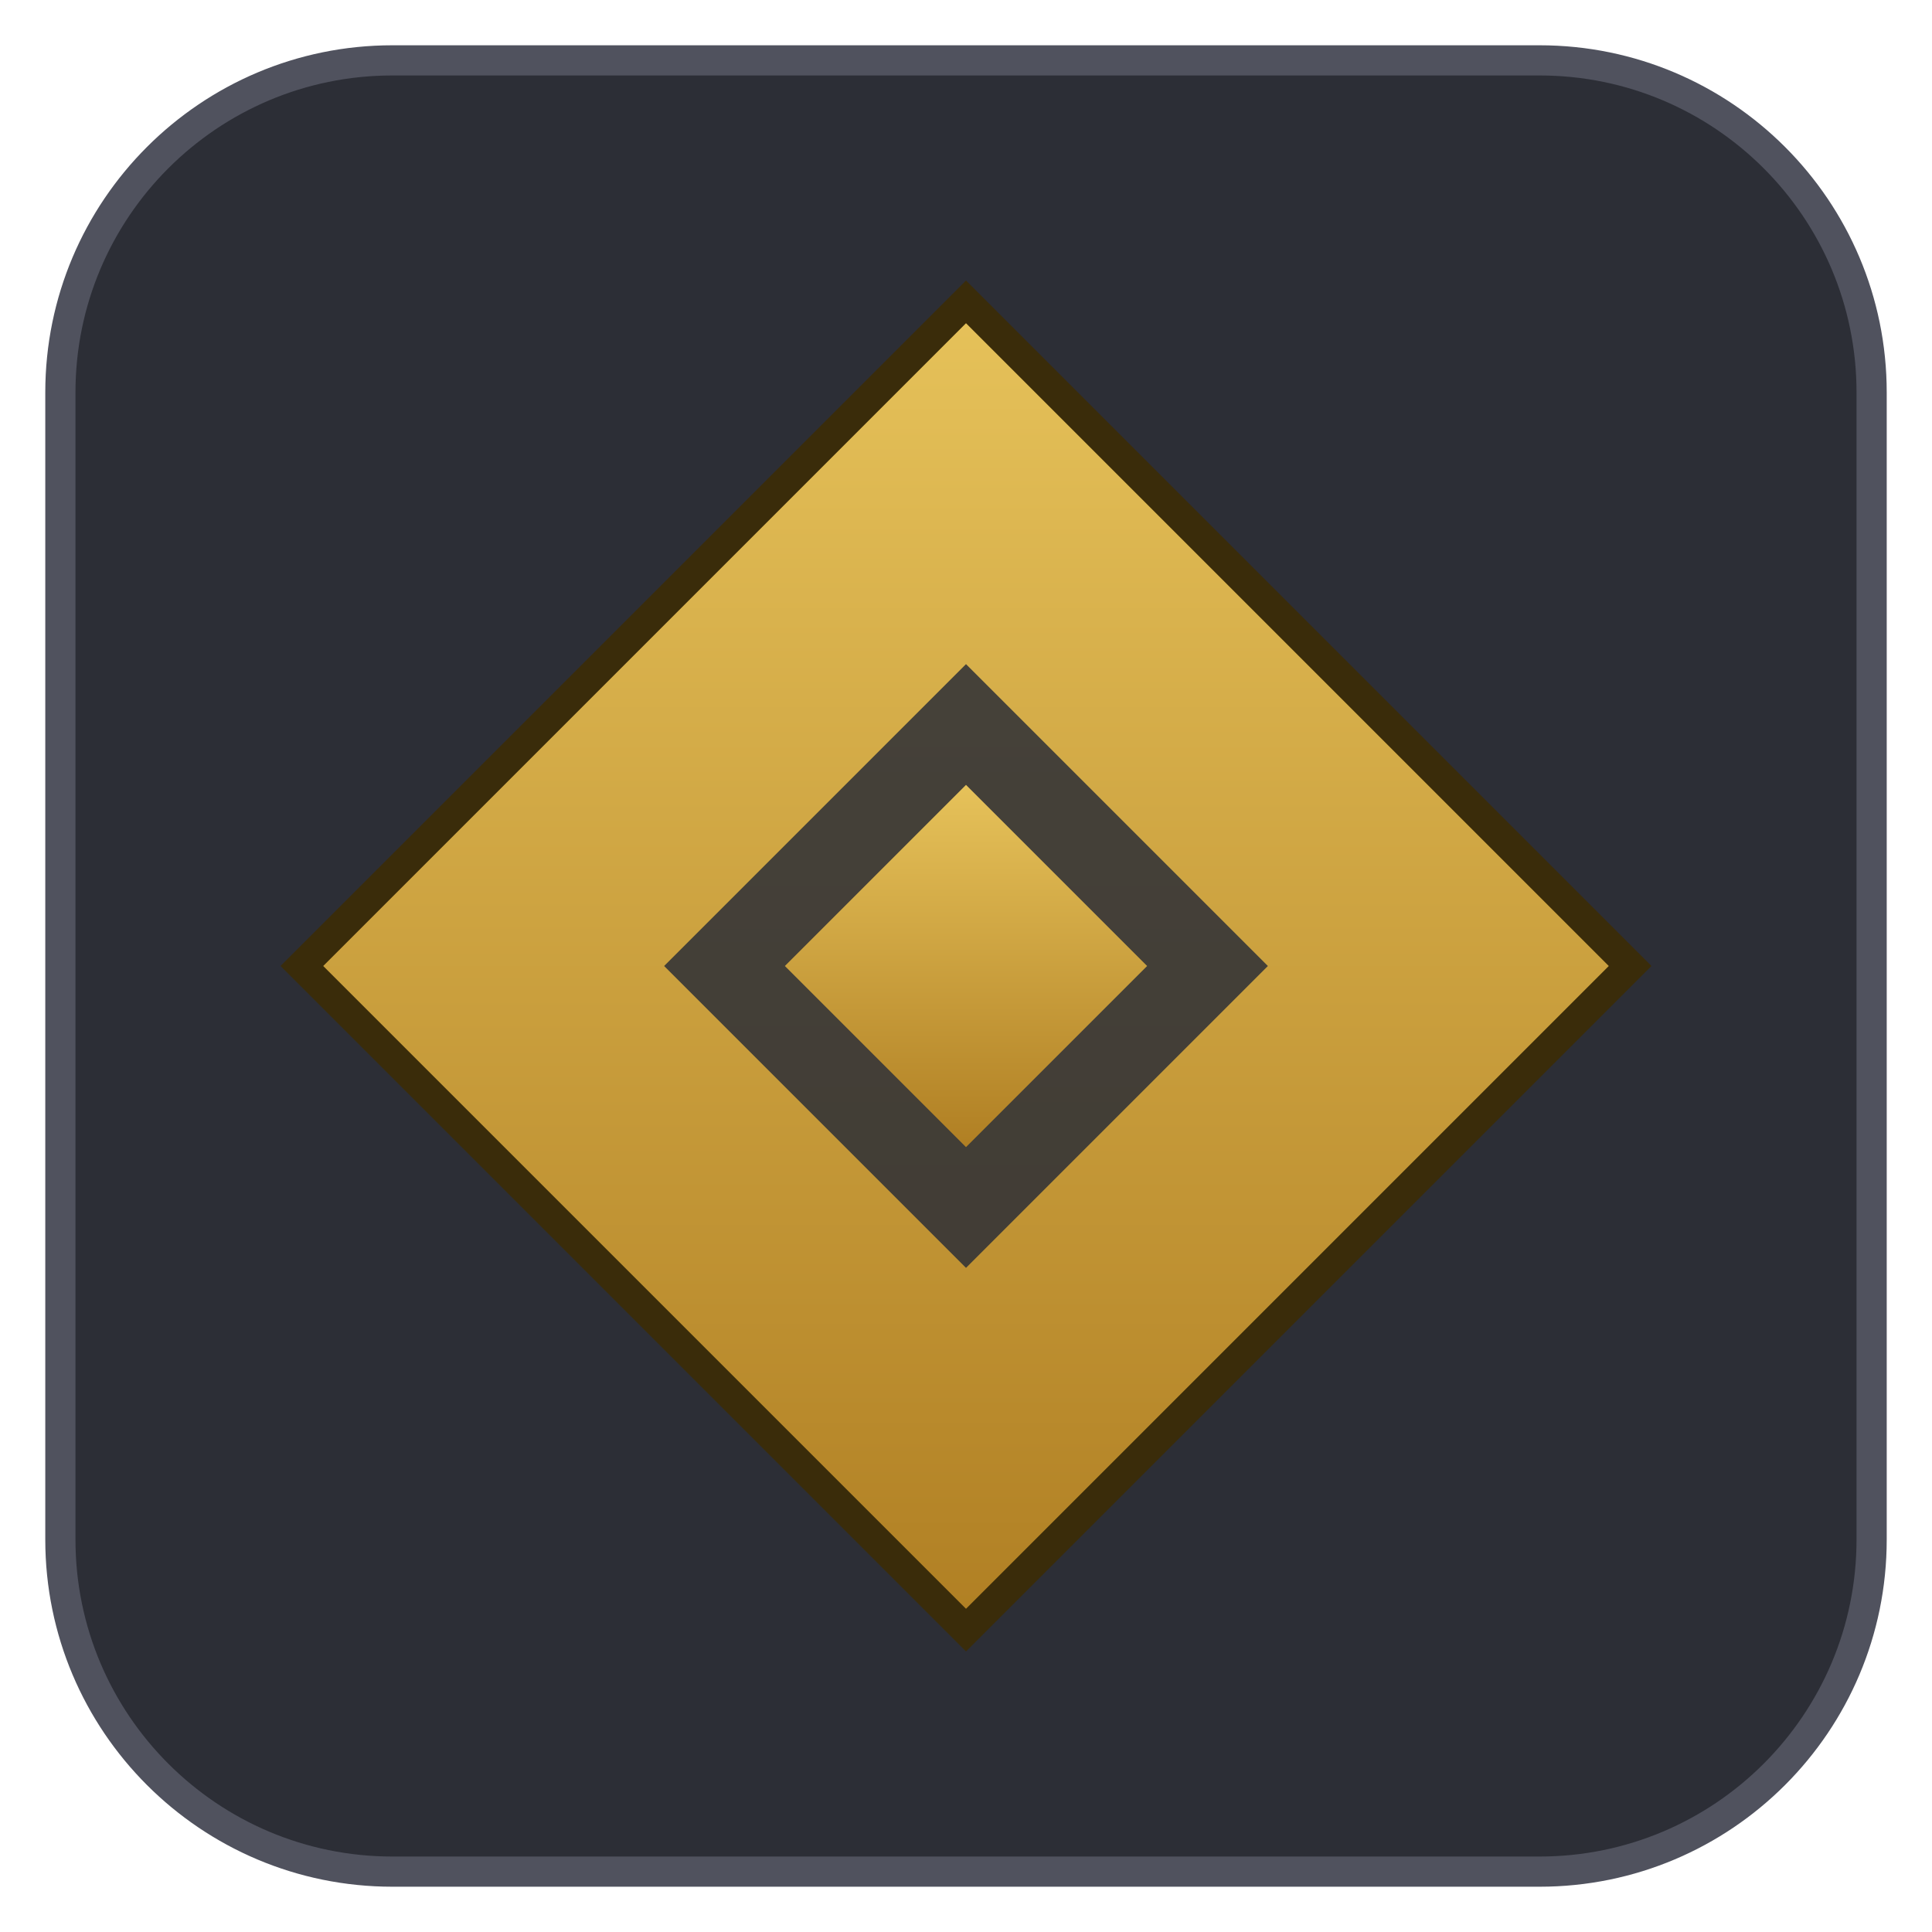
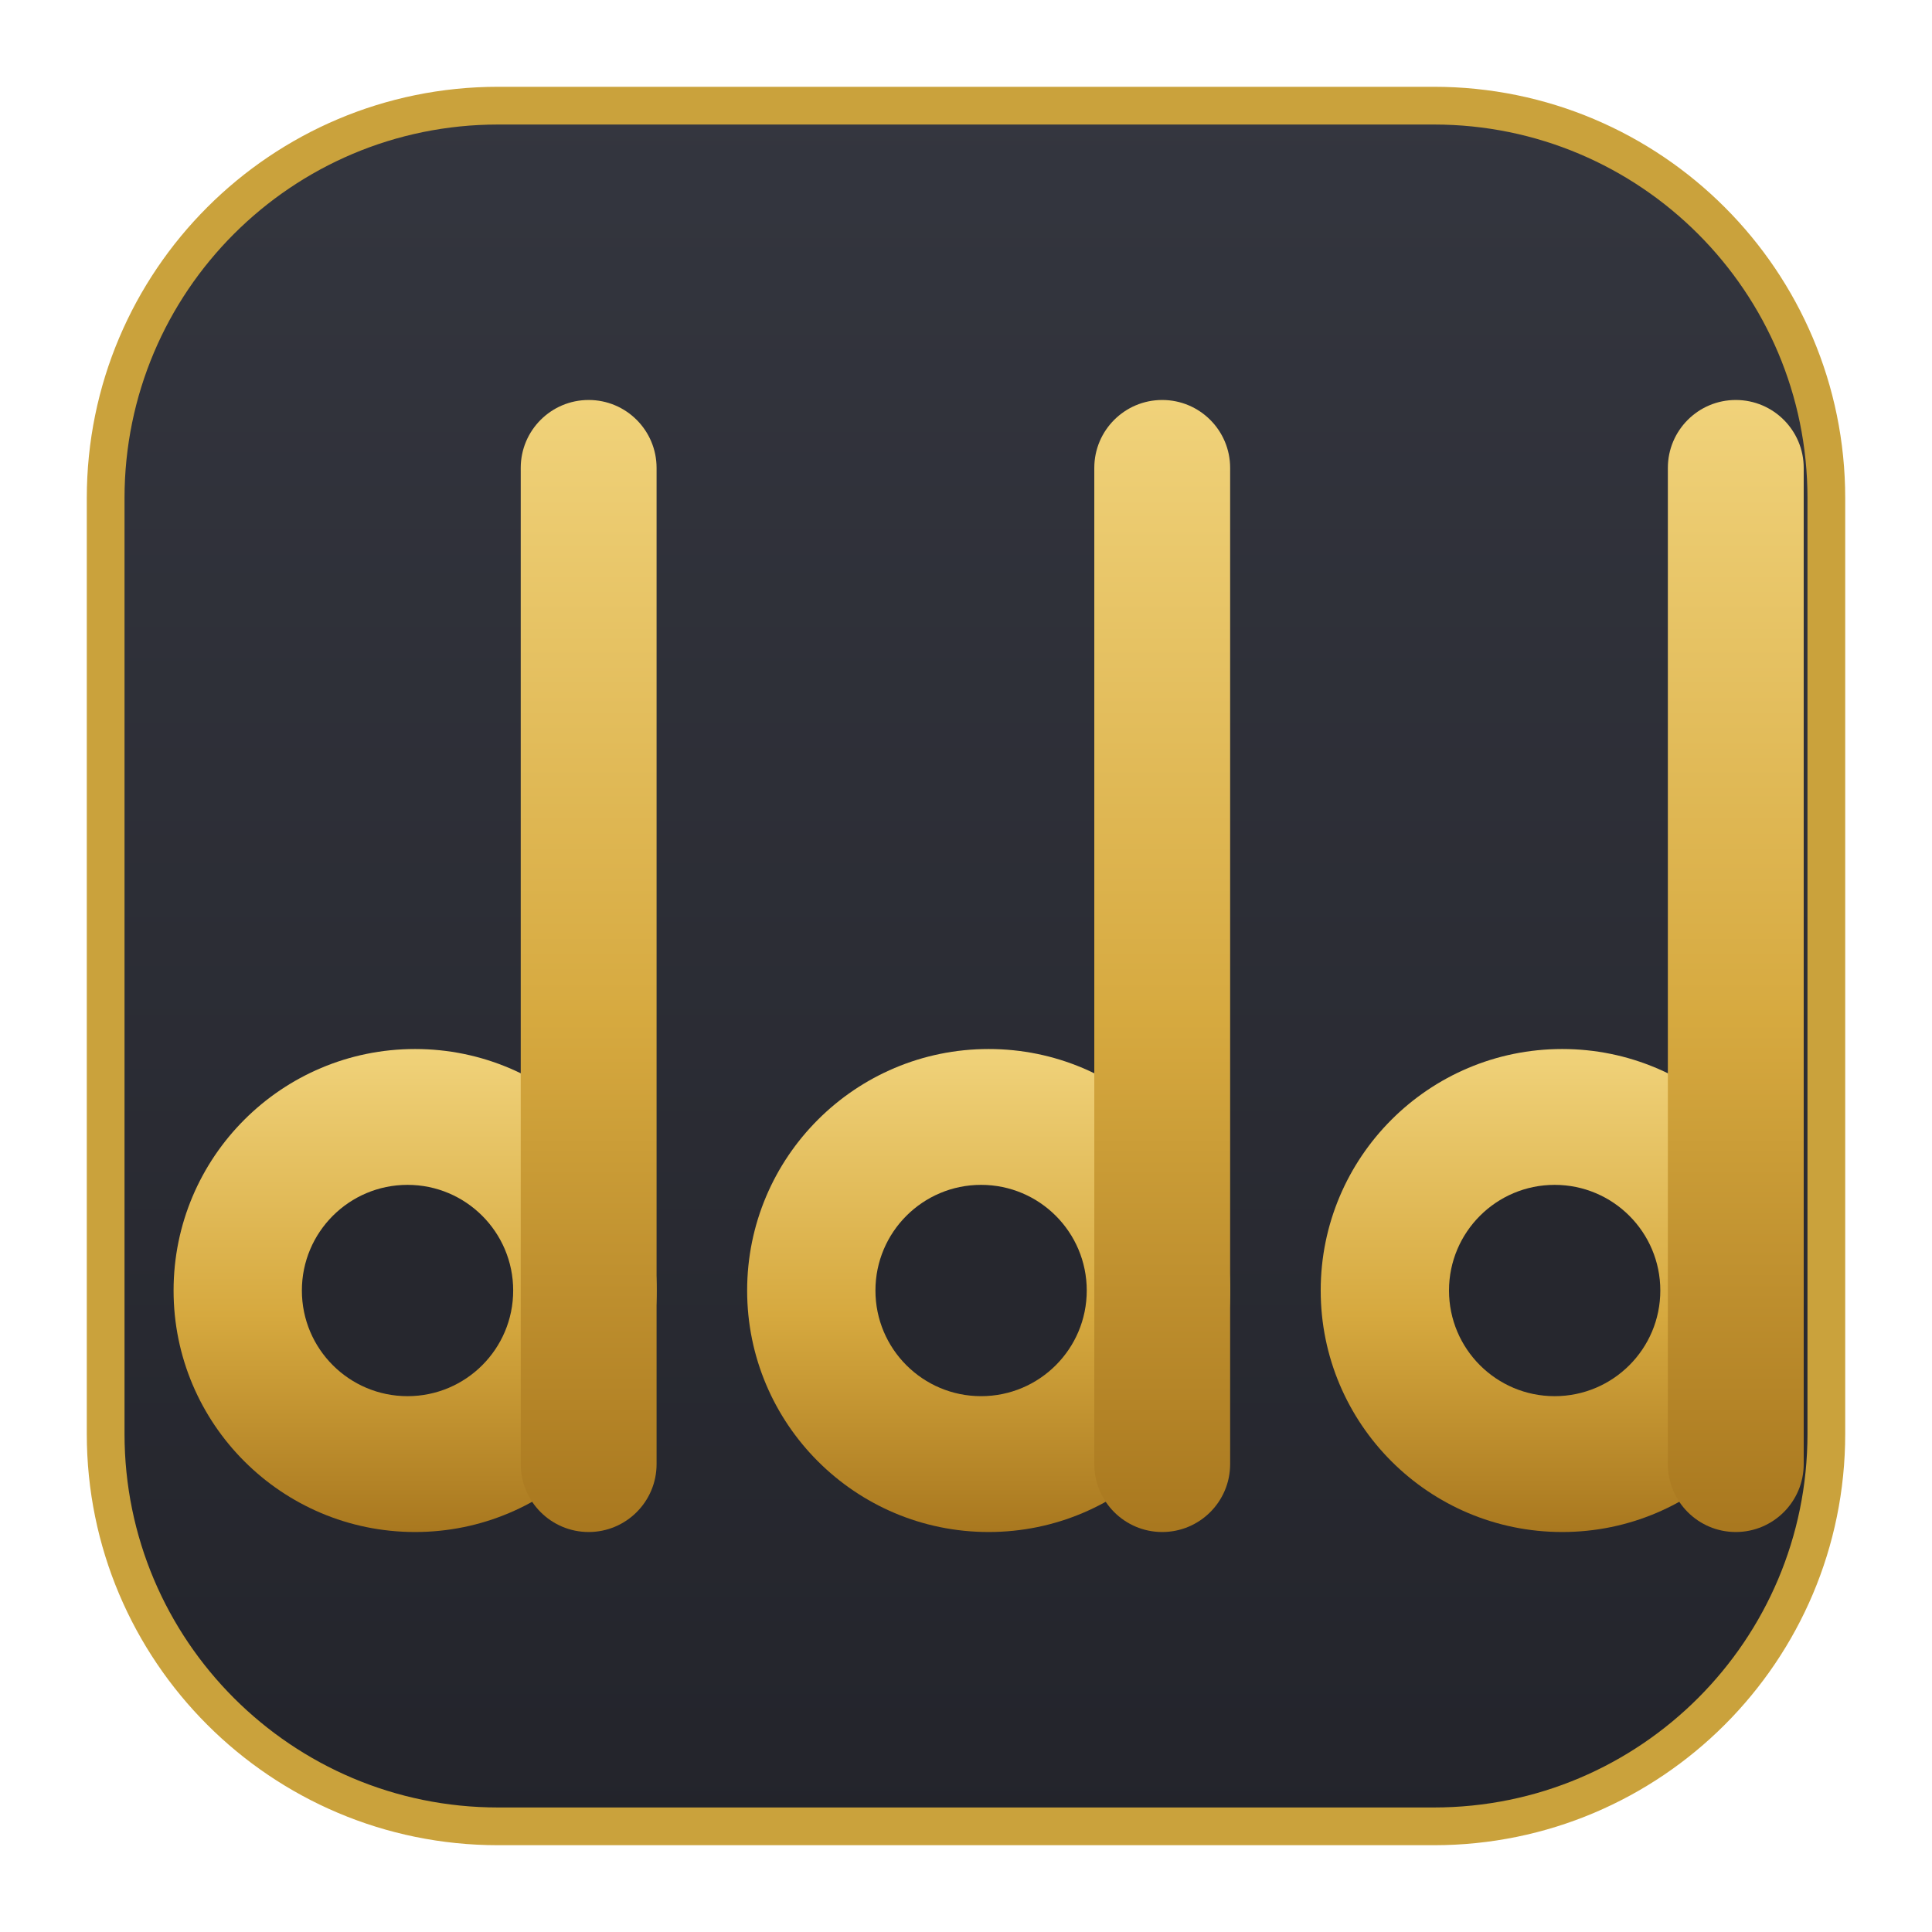
<svg xmlns="http://www.w3.org/2000/svg" width="256" height="256" viewBox="0 0 256 256">
  <defs>
    <linearGradient id="gold" x1="0" y1="0" x2="0" y2="1">
-       <stop offset="0" stop-color="#e6c25a" />
-       <stop offset="1" stop-color="#b07f23" />
+       <stop offset="0" stop-color="#f0d27a" />
+       <stop offset="0.55" stop-color="#d6a93f" />
+       <stop offset="1" stop-color="#a9781f" />
    </linearGradient>
+     <linearGradient id="card" x1="0" y1="0" x2="0" y2="1">
+       <stop offset="0" stop-color="#34363f" />
+       <stop offset="1" stop-color="#23242b" />
+     </linearGradient>
+     <g id="dee">
+       <circle cx="38" cy="118" r="32" fill="url(#gold)" />
+       <rect x="52" y="0" width="18" height="150" rx="9" fill="url(#gold)" />
+       <circle cx="37" cy="118" r="14" fill="#26272e" />
+     </g>
  </defs>
-   <rect x="8" y="8" width="240" height="240" rx="44" ry="44" fill="#2c2e36" stroke="#50525e" stroke-width="4" />
-   <path d="M128 40 L216 128 L128 216 L40 128 Z" fill="url(#gold)" stroke="#3a2c0a" stroke-width="4" />
-   <path d="M128 88 L168 128 L128 168 L88 128 Z" fill="#2c2e36" opacity="0.85" />
-   <path d="M128 104 L152 128 L128 152 L104 128 Z" fill="url(#gold)" />
+   <rect x="14" y="14" width="228" height="228" rx="52" ry="52" fill="url(#card)" stroke="#caa23c" stroke-width="5" />
+   <g transform="translate(17,53)">
+     <use href="#dee" x="0" y="0" />
+     <use href="#dee" x="76" y="0" />
+     <use href="#dee" x="152" y="0" />
+   </g>
</svg>
